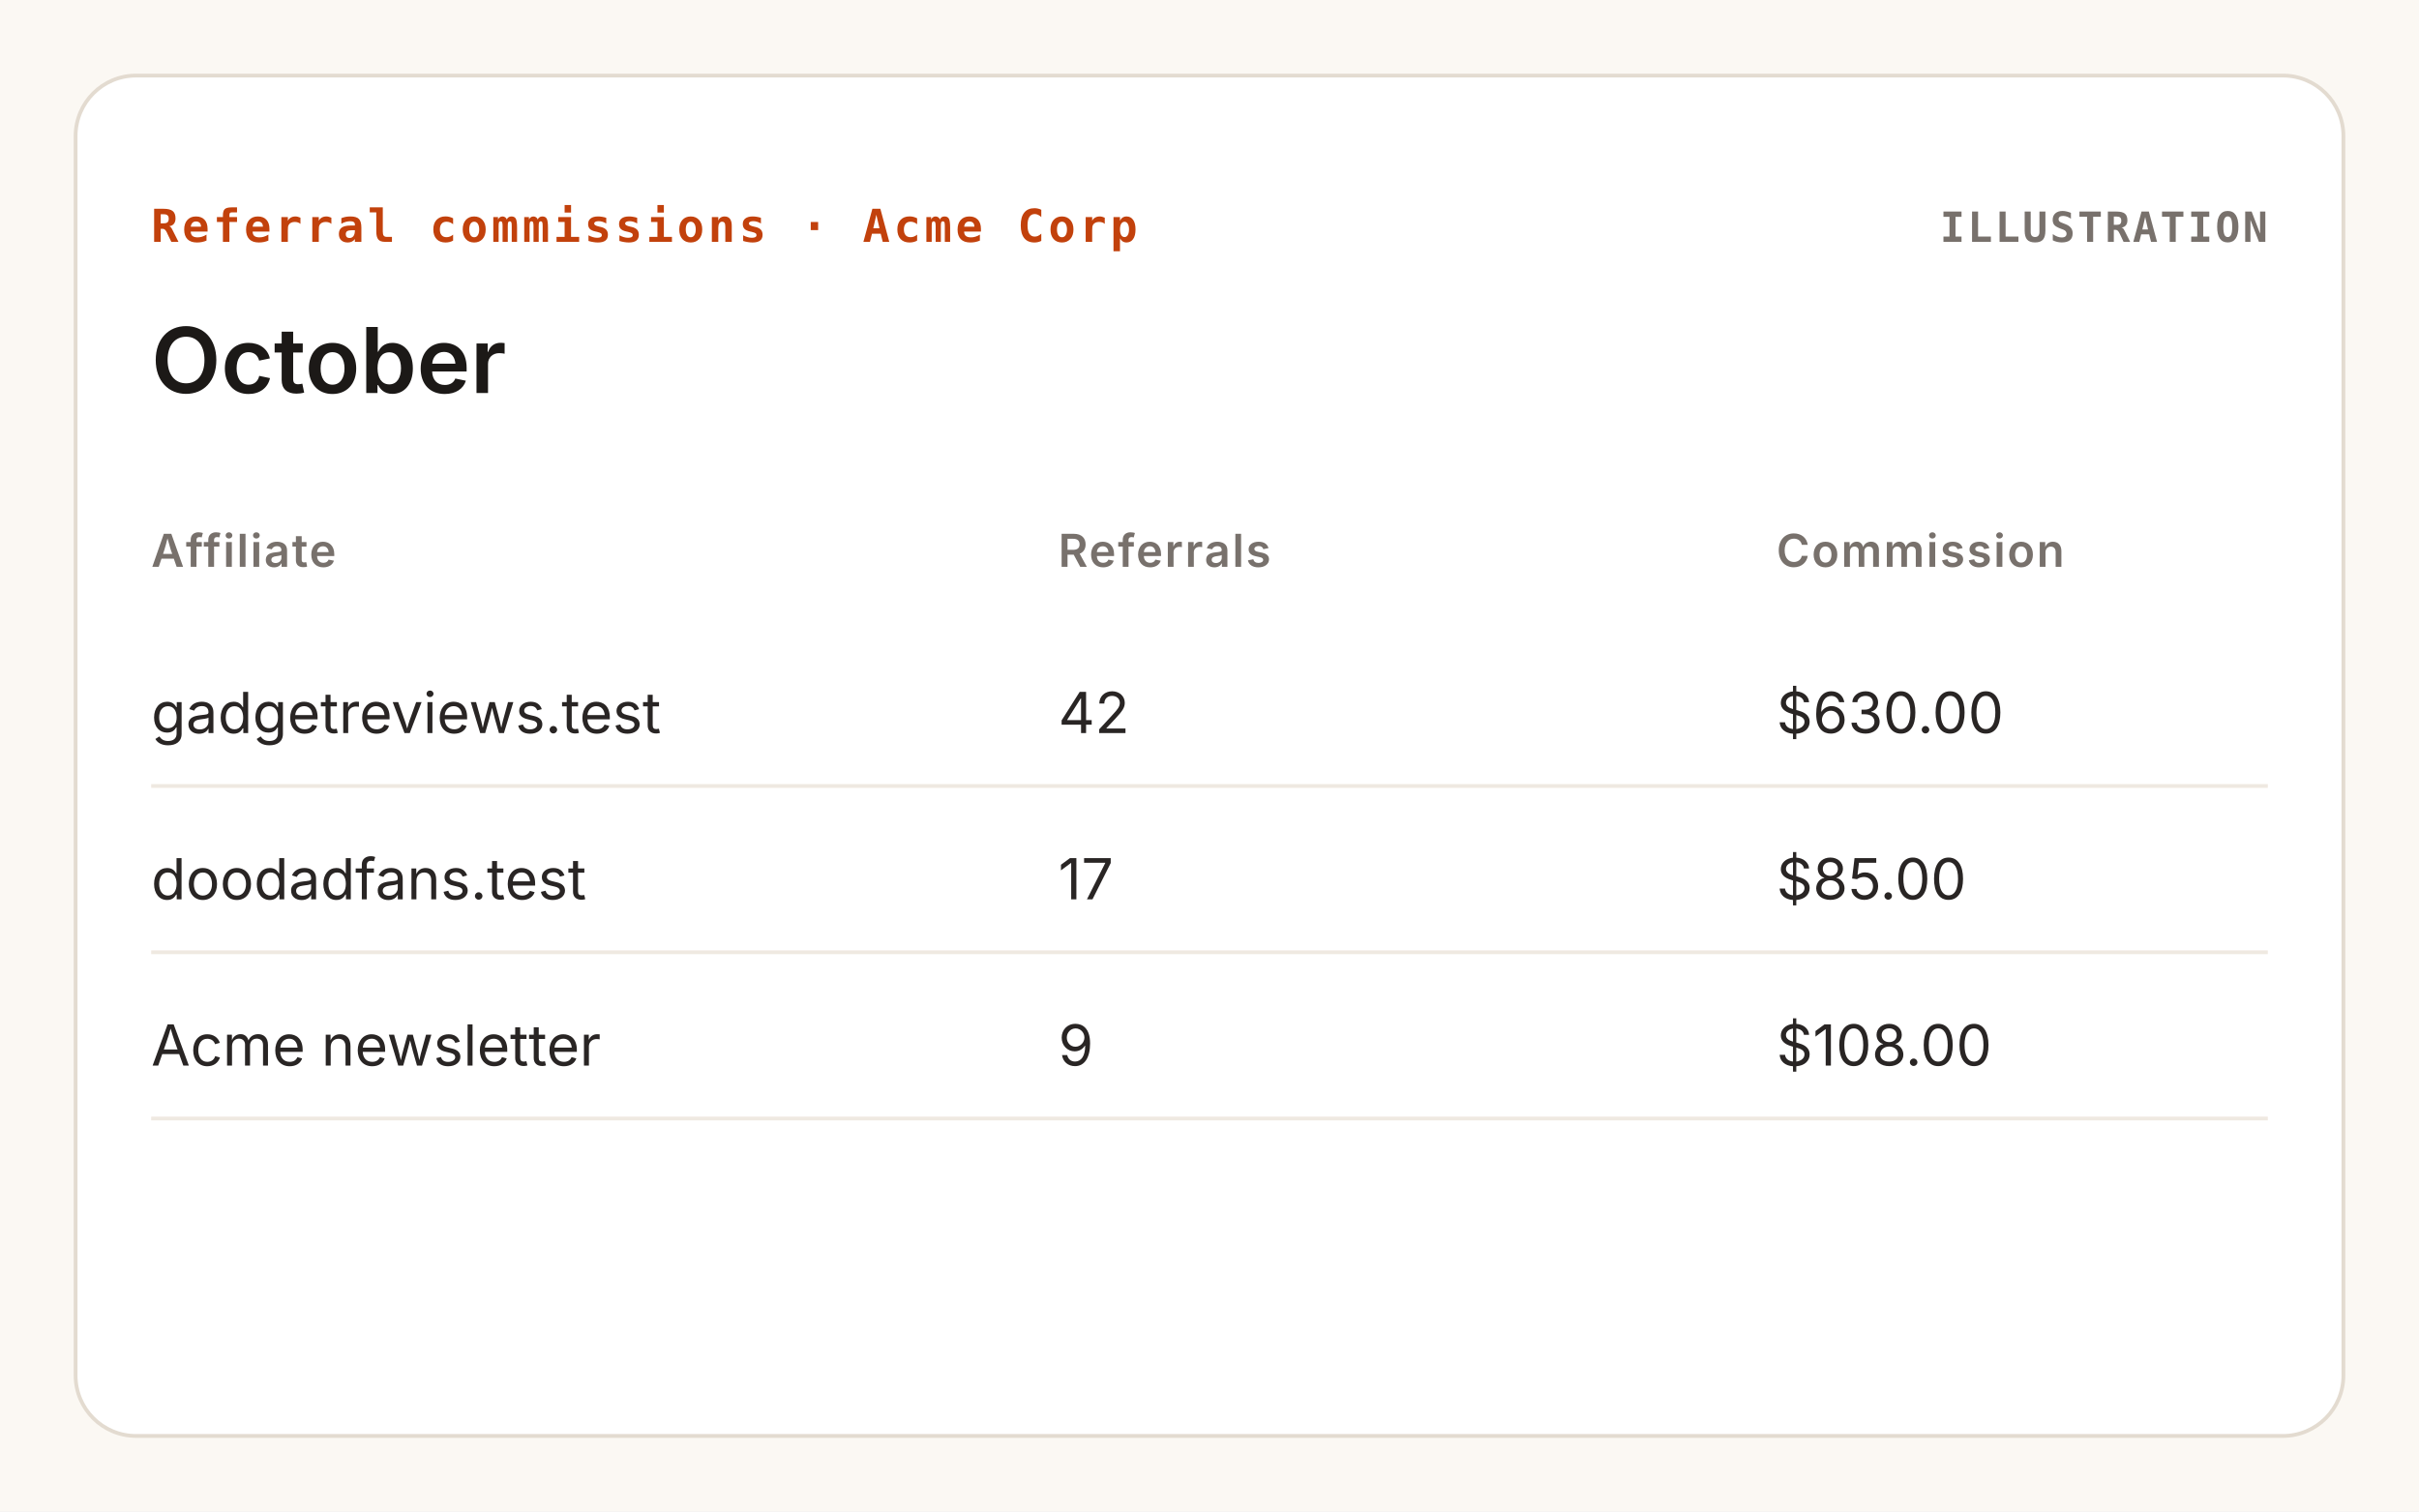
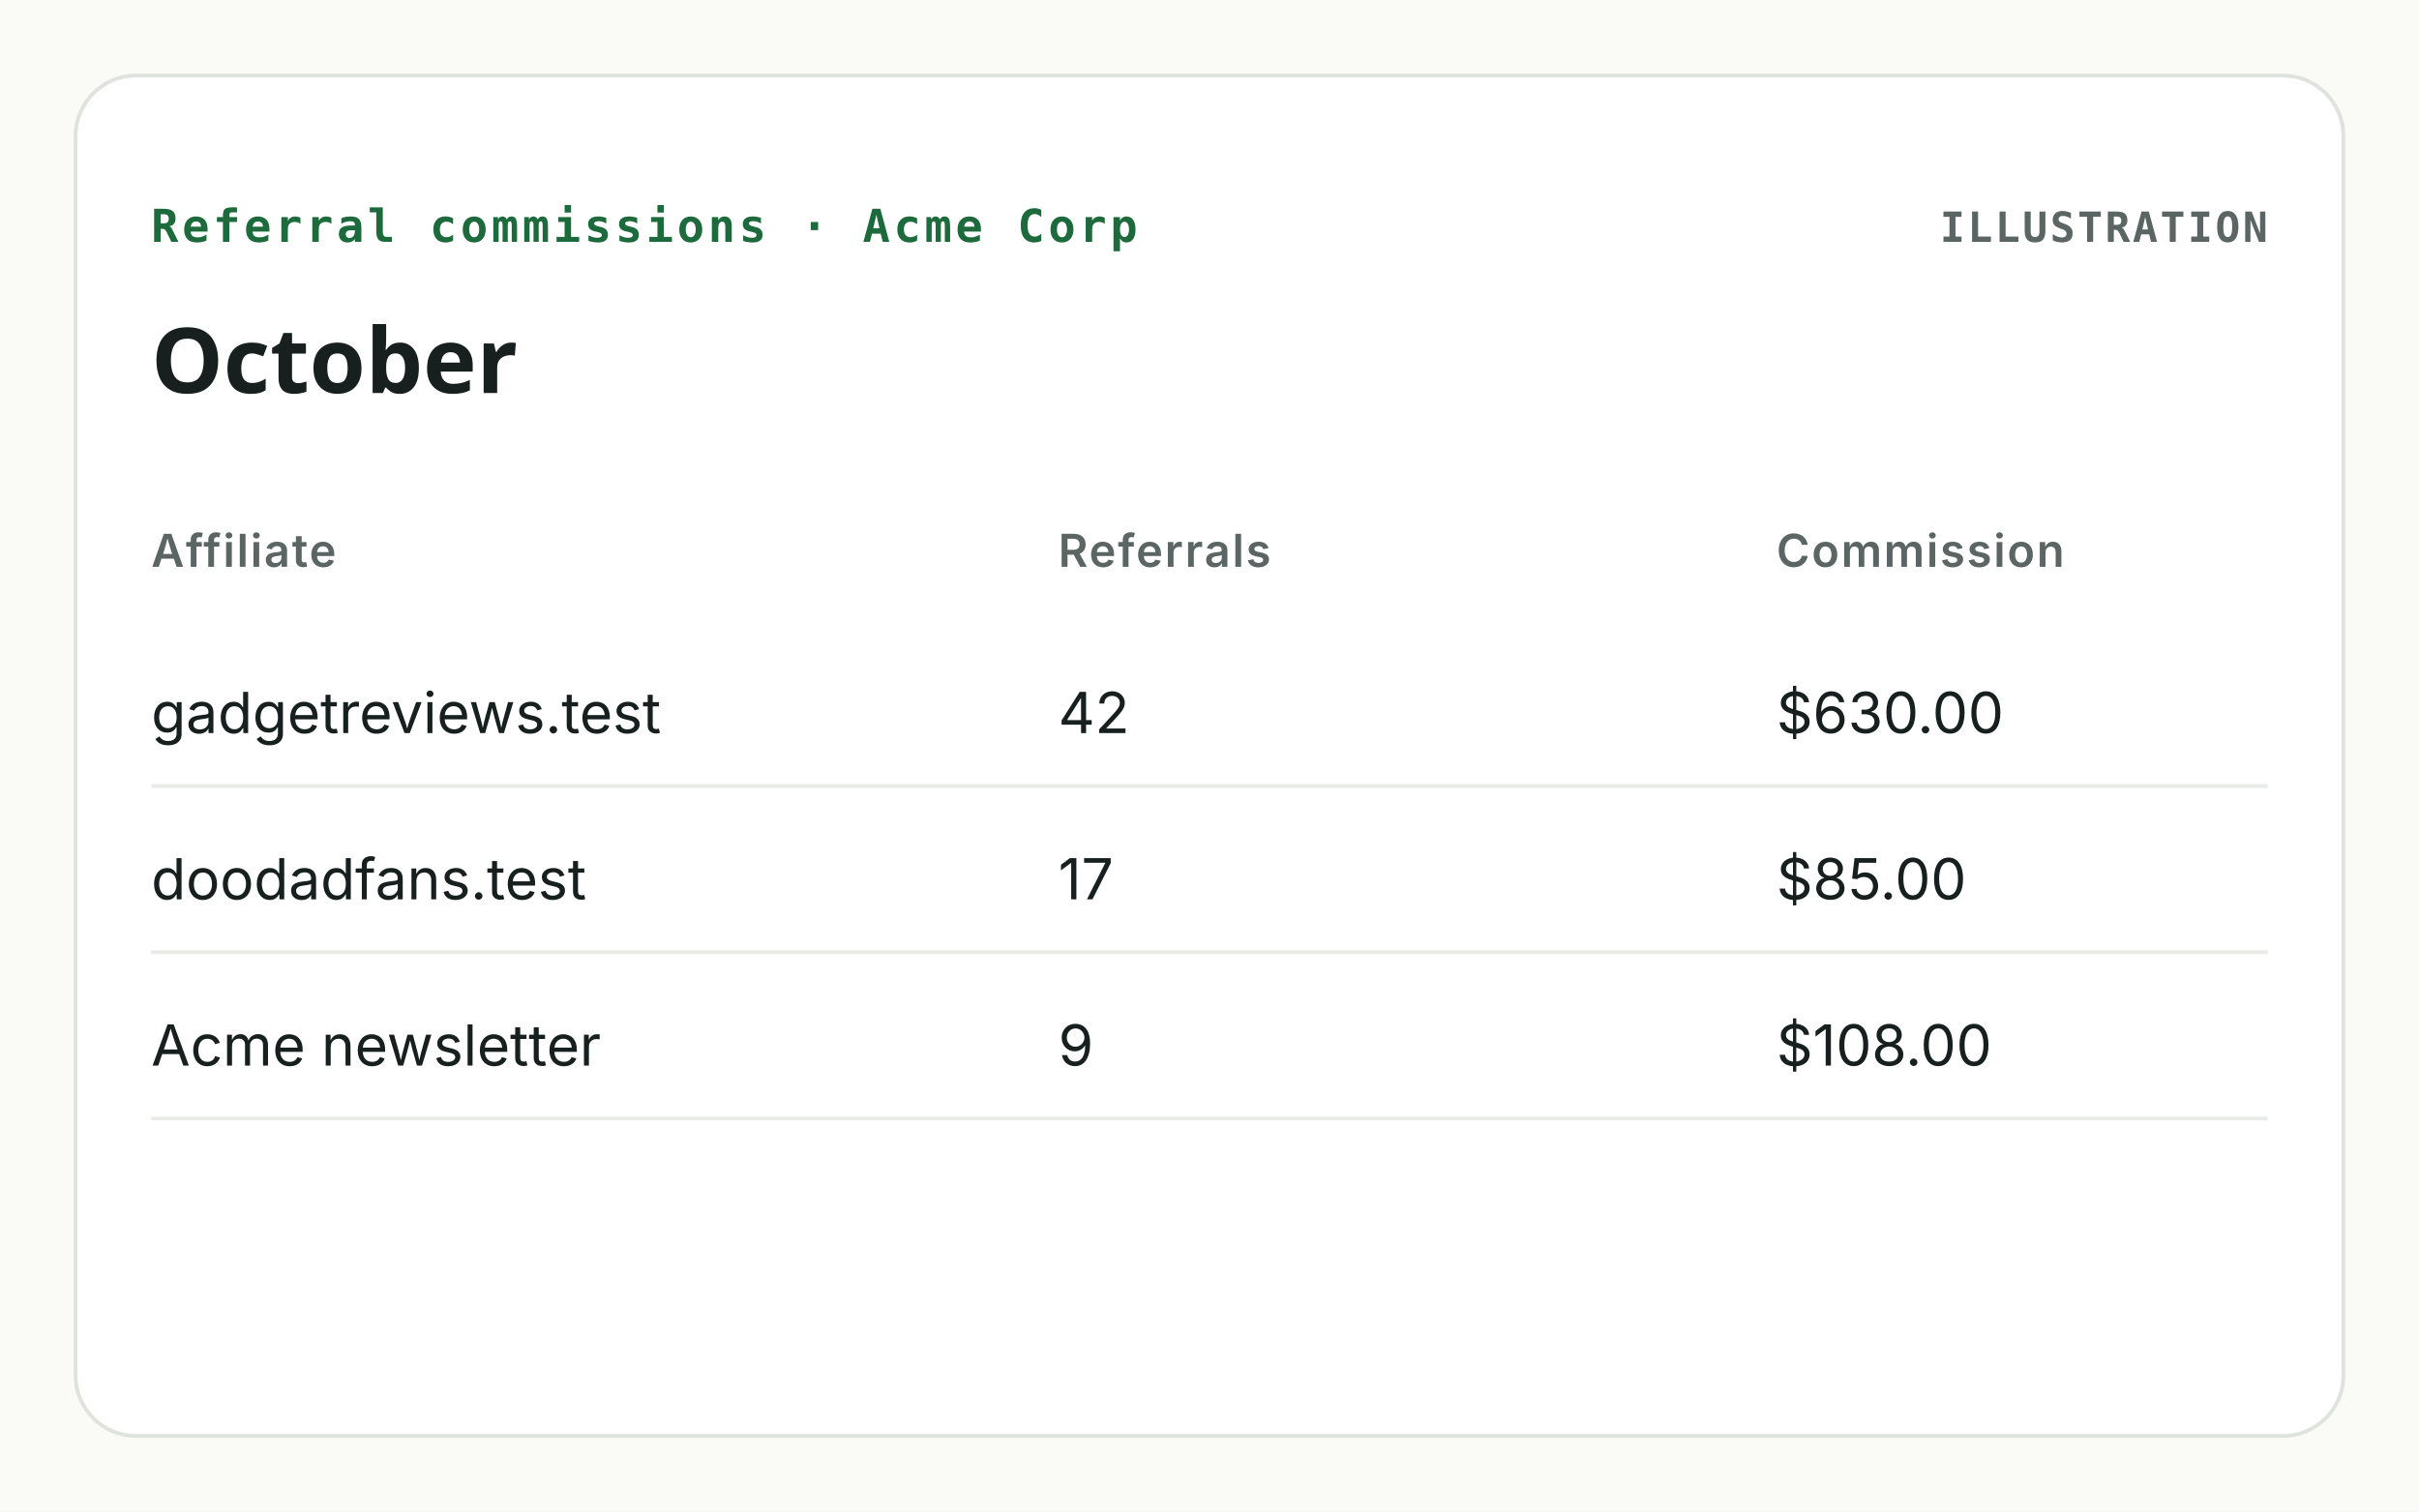
<svg xmlns="http://www.w3.org/2000/svg" viewBox="0 0 640 400" width="640" height="400" role="img" aria-labelledby="title-affiliates">
  <style>
-     .bg { fill: #fbf8f3; }
-     .card { fill: #ffffff; stroke: #e3dbd0; }
-     .kicker { font: 600 12px/1 ui-monospace, "JetBrains Mono", monospace; fill: #c2410c; letter-spacing: 0.08em; text-transform: uppercase; }
-     .title { font: 600 24px/1 Avenir, Inter, system-ui, sans-serif; fill: #1c1917; }
-     .head { font: 600 12px/1 Avenir, Inter, system-ui, sans-serif; fill: #78716c; letter-spacing: 0.04em; text-transform: uppercase; }
-     .cell { font: 400 15px/1 Avenir, Inter, system-ui, sans-serif; fill: #292524; }
-     .rule { stroke: #efe9e1; }
-     .badge { font: 600 11px/1 ui-monospace, "JetBrains Mono", monospace; fill: #78716c; letter-spacing: 0.06em; }
+     .bg { fill: #fafaf7; }
+     .card { fill: #ffffff; stroke: #dfe3de; }
+     .kicker { font: 600 12px/1 ui-monospace, "JetBrains Mono", monospace; fill: #1d6a3c; letter-spacing: 0.08em; text-transform: uppercase; }
+     .title { font: 700 24px/1 Gabarito, "Avenir Next", "Segoe UI", sans-serif; fill: #17201f; }
+     .head { font: 600 12px/1 Inter, -apple-system, "Segoe UI", Roboto, sans-serif; fill: #5b6664; letter-spacing: 0.04em; text-transform: uppercase; }
+     .cell { font: 400 15px/1 Inter, -apple-system, "Segoe UI", Roboto, sans-serif; fill: #17201f; }
+     .rule { stroke: #e9ebe6; }
+     .badge { font: 600 11px/1 ui-monospace, "JetBrains Mono", monospace; fill: #5b6664; letter-spacing: 0.06em; }
  </style>
  <rect class="bg" width="640" height="400" />
  <rect class="card" x="20" y="20" width="600" height="360" rx="16" />
  <text x="40" y="64" class="kicker">Referral commissions · Acme Corp</text>
  <text x="40" y="104" class="title">October</text>
  <text x="600" y="64" text-anchor="end" class="badge">ILLUSTRATION</text>
  <g>
    <text x="40" y="150" class="head">Affiliate</text>
    <text x="280" y="150" class="head">Referrals</text>
    <text x="470" y="150" class="head">Commission</text>
    <line x1="40" x2="600" y1="208" y2="208" class="rule" />
    <text x="40" y="194" class="cell">gadgetreviews.test</text>
    <text x="280" y="194" class="cell">42</text>
    <text x="470" y="194" class="cell">$630.00</text>
    <line x1="40" x2="600" y1="252" y2="252" class="rule" />
    <text x="40" y="238" class="cell">doodadfans.test</text>
    <text x="280" y="238" class="cell">17</text>
    <text x="470" y="238" class="cell">$85.00</text>
    <line x1="40" x2="600" y1="296" y2="296" class="rule" />
    <text x="40" y="282" class="cell">Acme newsletter</text>
    <text x="280" y="282" class="cell">9</text>
    <text x="470" y="282" class="cell">$108.00</text>
  </g>
</svg>
